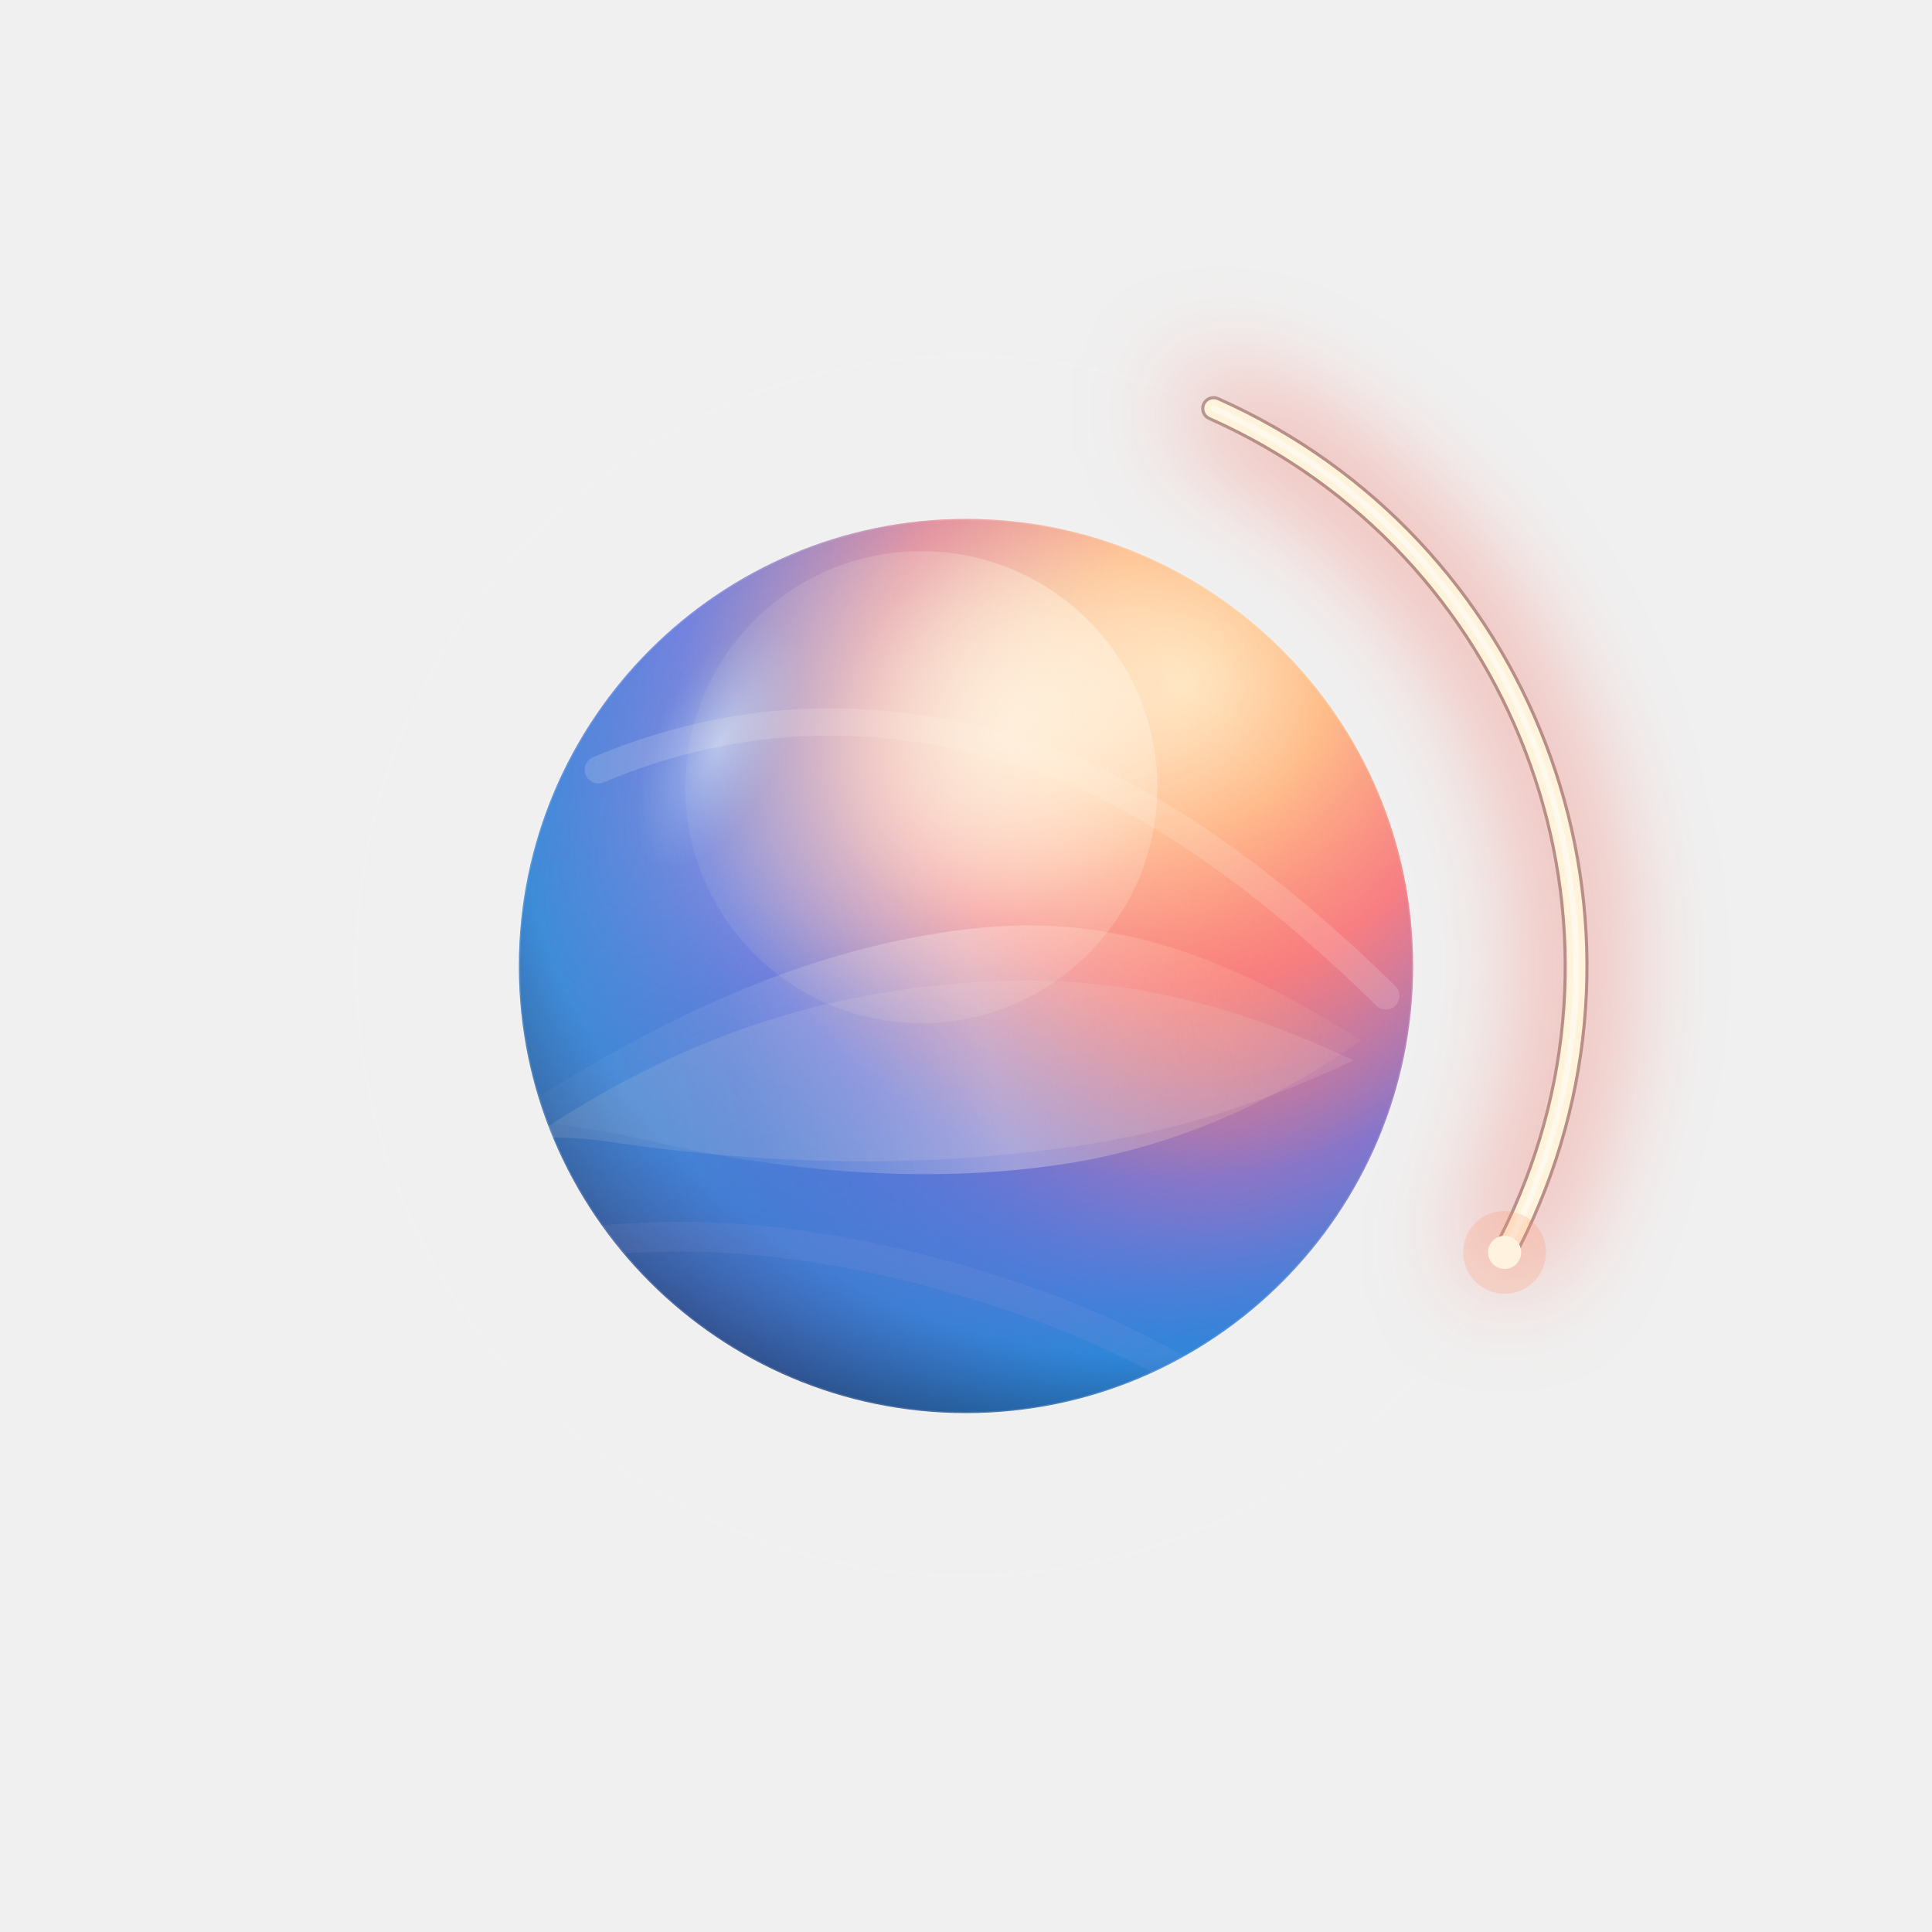
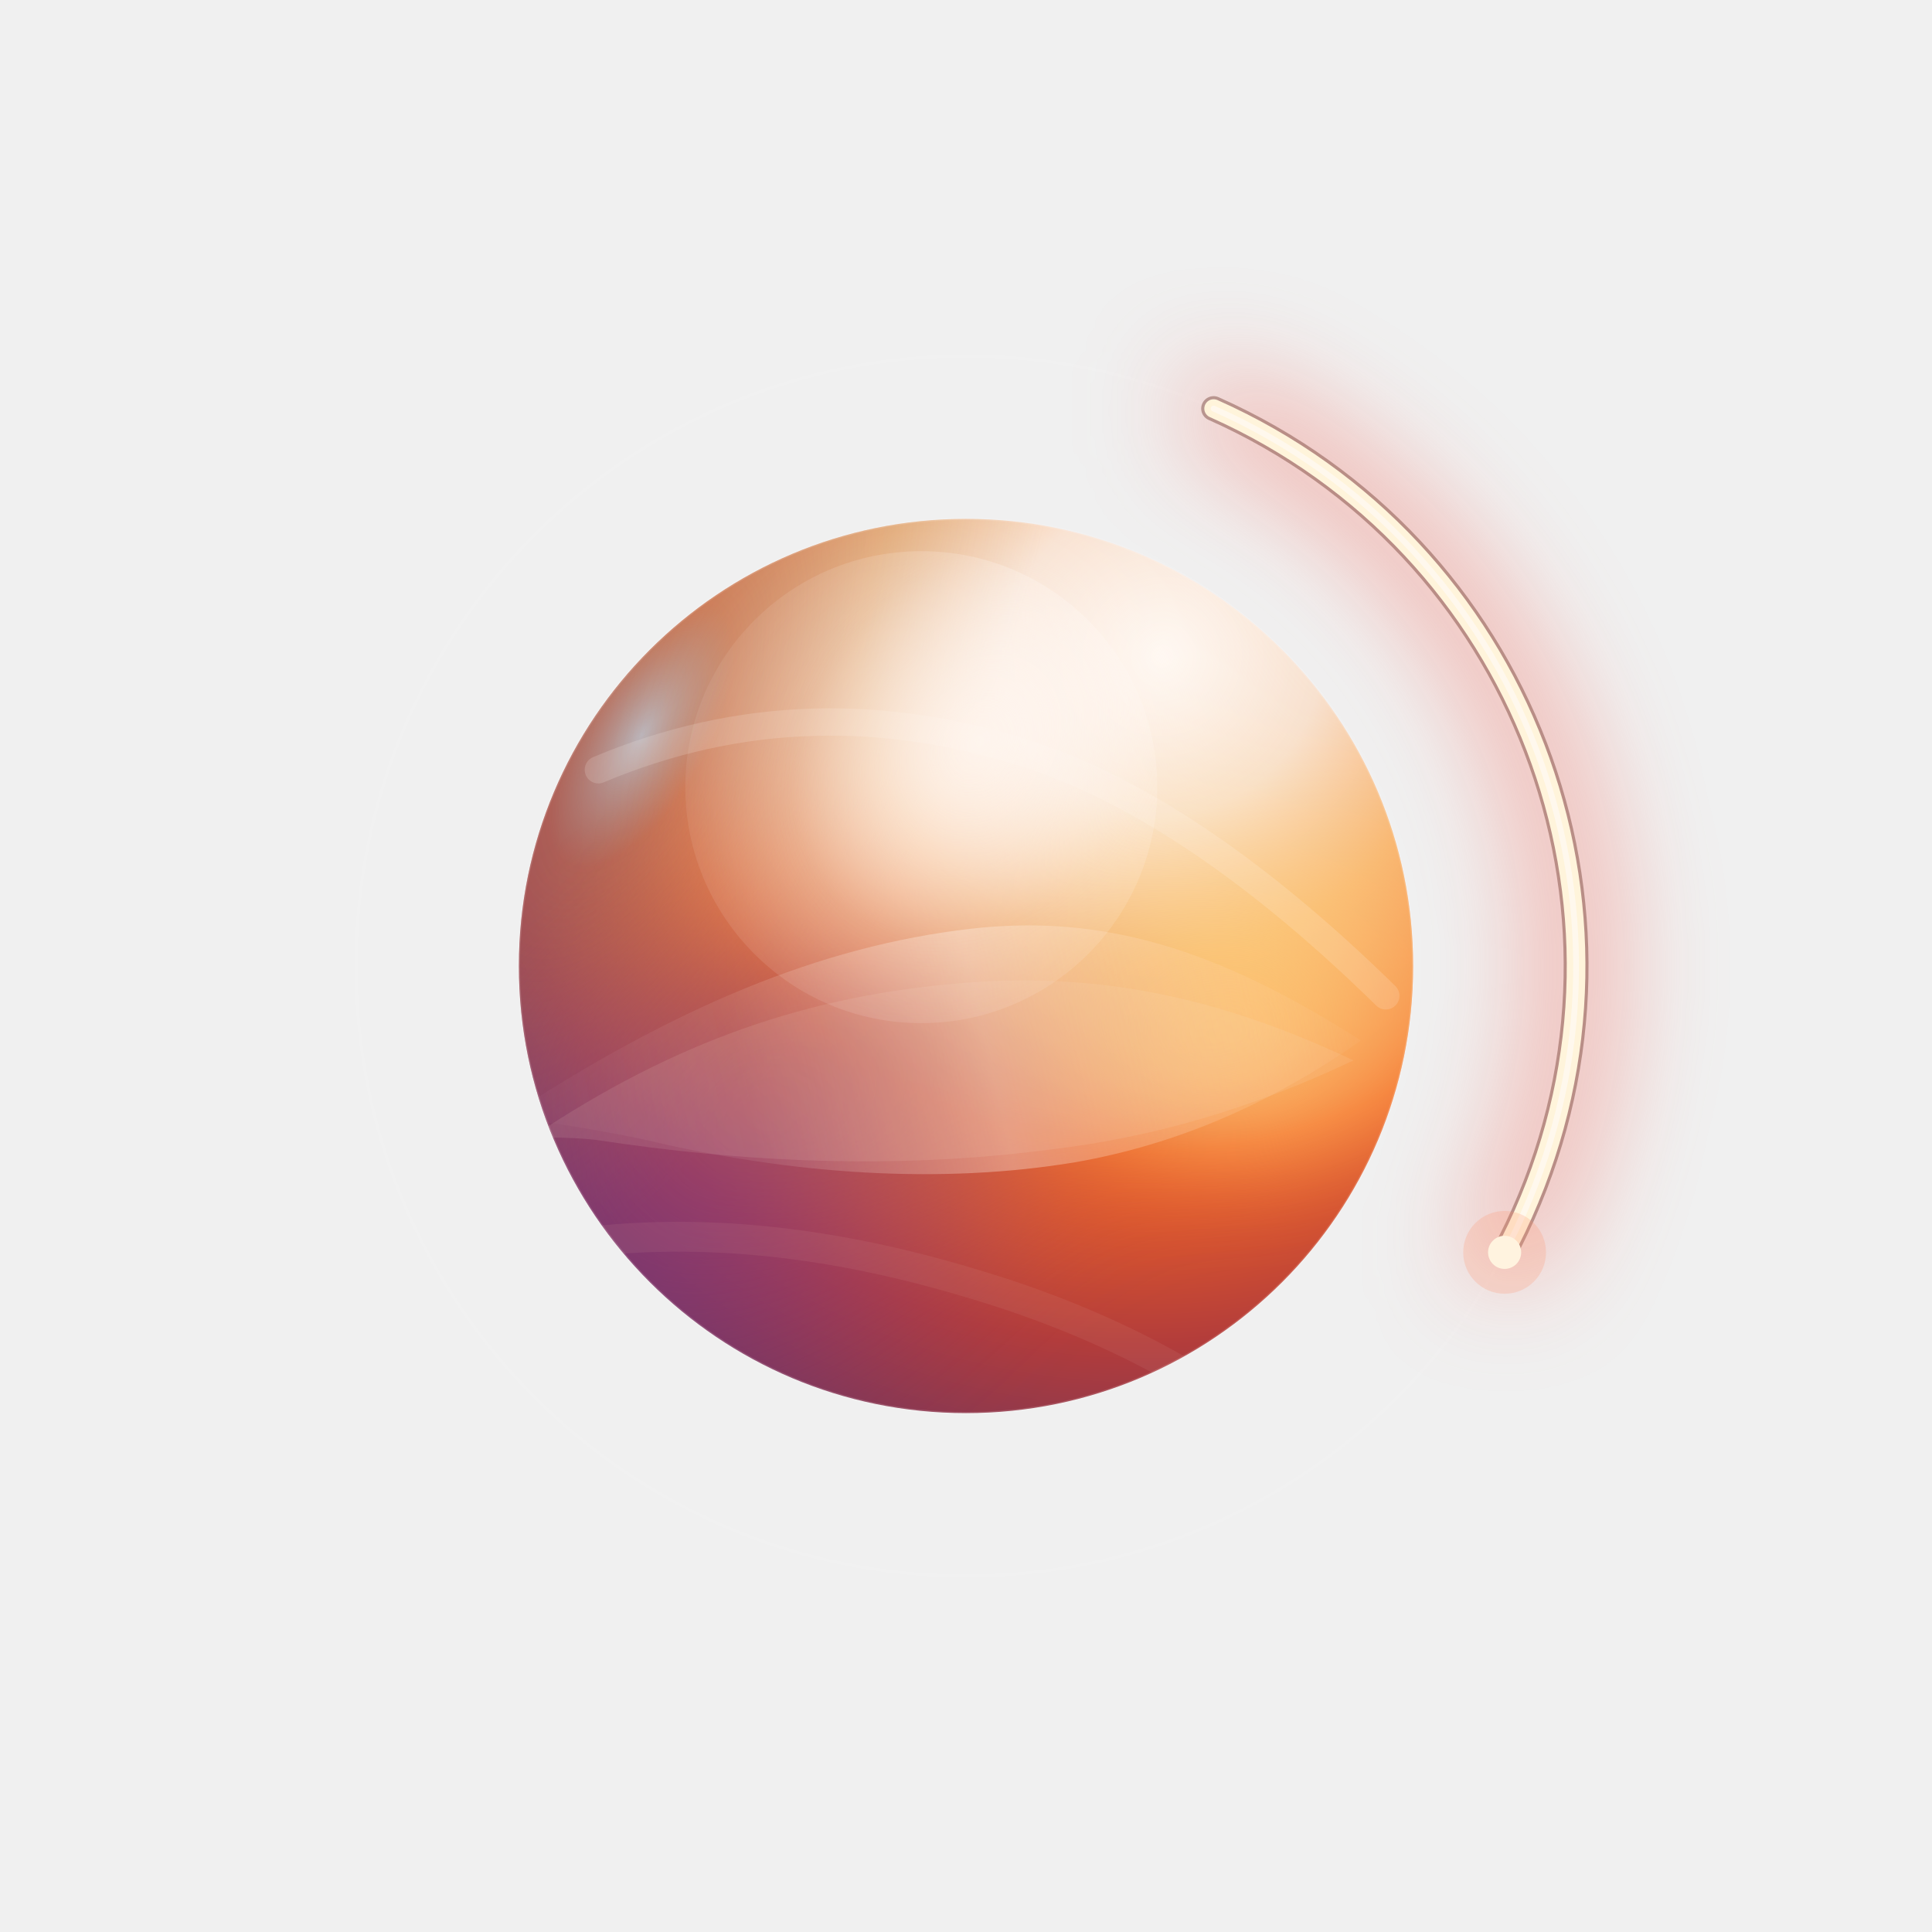
<svg xmlns="http://www.w3.org/2000/svg" width="512" height="512" viewBox="0 0 1400 1400" fill="none">
  <defs>
-     <radialGradient id="favicon-orb-base" cx="0" cy="0" r="1" gradientUnits="userSpaceOnUse" gradientTransform="translate(874 472) rotate(136) scale(728 704)">
-       <stop stop-color="#FFE1B5" />
-       <stop offset="0.16" stop-color="#FFBA84" />
-       <stop offset="0.34" stop-color="#F57E8A" />
-       <stop offset="0.56" stop-color="#6D73E0" />
-       <stop offset="0.76" stop-color="#2F86D9" />
-       <stop offset="1" stop-color="#0B2134" />
+     <radialGradient id="favicon-orb-base" cx="0" cy="0" r="1" gradientUnits="userSpaceOnUse" gradientTransform="translate(856 450) rotate(136) scale(720 702)">
+       <stop stop-color="#FFF8F2" />
+       <stop offset="0.18" stop-color="#F8E1D0" />
+       <stop offset="0.34" stop-color="#F7B070" />
+       <stop offset="0.56" stop-color="#F26426" />
+       <stop offset="0.78" stop-color="#B23C3B" />
+       <stop offset="1" stop-color="#6A345F" />
    </radialGradient>
-     <radialGradient id="favicon-orb-rim" cx="0" cy="0" r="1" gradientUnits="userSpaceOnUse" gradientTransform="translate(500 522) rotate(28) scale(256 552)">
-       <stop stop-color="#B7D7FB" stop-opacity="0.7" />
-       <stop offset="0.2" stop-color="#76A6D6" stop-opacity="0.28" />
-       <stop offset="1" stop-color="#76A6D6" stop-opacity="0" />
+     <radialGradient id="favicon-orb-rim" cx="0" cy="0" r="1" gradientUnits="userSpaceOnUse" gradientTransform="translate(438 516) rotate(30) scale(240 540)">
+       <stop stop-color="#AFC5D7" stop-opacity="0.82" />
+       <stop offset="0.22" stop-color="#7E8996" stop-opacity="0.34" />
+       <stop offset="1" stop-color="#7E8996" stop-opacity="0" />
    </radialGradient>
-     <radialGradient id="favicon-soft-white" cx="0" cy="0" r="1" gradientUnits="userSpaceOnUse" gradientTransform="translate(742 504) rotate(136) scale(340 272)">
-       <stop stop-color="#FFF4E2" stop-opacity="0.8" />
-       <stop offset="0.52" stop-color="#FFF4E2" stop-opacity="0.24" />
-       <stop offset="1" stop-color="#FFF4E2" stop-opacity="0" />
+     <radialGradient id="favicon-soft-white" cx="0" cy="0" r="1" gradientUnits="userSpaceOnUse" gradientTransform="translate(710 520) rotate(128) scale(330 260)">
+       <stop stop-color="#FFF8F3" stop-opacity="0.74" />
+       <stop offset="0.52" stop-color="#FFF8F3" stop-opacity="0.2" />
+       <stop offset="1" stop-color="#FFF8F3" stop-opacity="0" />
    </radialGradient>
    <radialGradient id="favicon-coral-bloom" cx="0" cy="0" r="1" gradientUnits="userSpaceOnUse" gradientTransform="translate(910 754) rotate(158) scale(294 236)">
-       <stop stop-color="#FF7E64" stop-opacity="0.42" />
-       <stop offset="1" stop-color="#FF7E64" stop-opacity="0" />
+       <stop stop-color="#FFD77E" stop-opacity="0.82" />
+       <stop offset="1" stop-color="#FFD77E" stop-opacity="0" />
    </radialGradient>
-     <radialGradient id="favicon-violet-pocket" cx="0" cy="0" r="1" gradientUnits="userSpaceOnUse" gradientTransform="translate(520 926) rotate(-18) scale(356 258)">
-       <stop stop-color="#7E52BA" stop-opacity="0.32" />
-       <stop offset="1" stop-color="#7E52BA" stop-opacity="0" />
+     <radialGradient id="favicon-violet-pocket" cx="0" cy="0" r="1" gradientUnits="userSpaceOnUse" gradientTransform="translate(500 866) rotate(-26) scale(334 244)">
+       <stop stop-color="#6B37A5" stop-opacity="0.54" />
+       <stop offset="1" stop-color="#6B37A5" stop-opacity="0" />
    </radialGradient>
-     <radialGradient id="favicon-blue-pocket" cx="0" cy="0" r="1" gradientUnits="userSpaceOnUse" gradientTransform="translate(560 840) rotate(8) scale(358 194)">
-       <stop stop-color="#2F8EDF" stop-opacity="0.32" />
-       <stop offset="0.56" stop-color="#4D88D7" stop-opacity="0.2" />
-       <stop offset="1" stop-color="#4D88D7" stop-opacity="0" />
+     <radialGradient id="favicon-blue-pocket" cx="0" cy="0" r="1" gradientUnits="userSpaceOnUse" gradientTransform="translate(620 760) rotate(8) scale(320 180)">
+       <stop stop-color="#8C4A53" stop-opacity="0.36" />
+       <stop offset="0.58" stop-color="#C46A4A" stop-opacity="0.22" />
+       <stop offset="1" stop-color="#C46A4A" stop-opacity="0" />
    </radialGradient>
    <linearGradient id="favicon-fold-sheen" x1="290" y1="820" x2="1036" y2="650" gradientUnits="userSpaceOnUse">
      <stop stop-color="#FFF7F0" stop-opacity="0" />
      <stop offset="0.3" stop-color="#FFF7F0" stop-opacity="0.08" />
-       <stop offset="0.56" stop-color="#FFF7F0" stop-opacity="0.32" />
-       <stop offset="0.82" stop-color="#FFD7B2" stop-opacity="0.16" />
+       <stop offset="0.56" stop-color="#FFF7F0" stop-opacity="0.34" />
+       <stop offset="0.82" stop-color="#FFD7B2" stop-opacity="0.18" />
      <stop offset="1" stop-color="#FFD7B2" stop-opacity="0" />
    </linearGradient>
    <linearGradient id="favicon-flare-gradient" x1="860" y1="260" x2="1050" y2="736" gradientUnits="userSpaceOnUse">
      <stop stop-color="#F45C4D" />
      <stop offset="0.24" stop-color="#FF8A5D" />
      <stop offset="0.56" stop-color="#FFC37A" />
      <stop offset="0.82" stop-color="#FFE1A7" />
      <stop offset="1" stop-color="#FFF4DB" />
    </linearGradient>
    <linearGradient id="favicon-flare-core" x1="870" y1="280" x2="1036" y2="716" gradientUnits="userSpaceOnUse">
      <stop stop-color="#FF9E78" />
      <stop offset="0.48" stop-color="#FFF0CF" />
      <stop offset="1" stop-color="#FFF8ED" />
    </linearGradient>
    <filter id="favicon-blur-40" x="0" y="0" width="1400" height="1400" filterUnits="userSpaceOnUse" color-interpolation-filters="sRGB">
      <feGaussianBlur stdDeviation="40" />
    </filter>
    <clipPath id="favicon-orb-clip">
      <circle cx="700" cy="700" r="360" />
    </clipPath>
  </defs>
  <circle cx="700" cy="700" r="442" stroke="#FFFFFF" stroke-opacity="0.06" stroke-width="2.2" />
  <g filter="url(#favicon-blur-40)">
    <circle cx="700" cy="700" r="442" stroke="#F45C4D" stroke-opacity="0.64" stroke-width="38" stroke-linecap="round" stroke-dasharray="725.1 2052" transform="rotate(-66 700 700)" />
  </g>
  <circle cx="700" cy="700" r="442" stroke="#6D352A" stroke-opacity="0.42" stroke-width="18" stroke-linecap="round" stroke-dasharray="725.1 2052" transform="rotate(-66 700 700)" />
  <circle cx="700" cy="700" r="442" stroke="url(#favicon-flare-gradient)" stroke-width="13.5" stroke-linecap="round" stroke-dasharray="725.1 2052" transform="rotate(-66 700 700)" />
  <circle cx="700" cy="700" r="442" stroke="url(#favicon-flare-core)" stroke-width="4.2" stroke-linecap="round" stroke-dasharray="725.1 2052" transform="rotate(-66 700 700)" />
  <circle cx="1090.3" cy="907.5" r="30" fill="#FF8D65" fill-opacity="0.22" />
  <circle cx="1090.3" cy="907.5" r="12" fill="#FFF3DF" />
  <g transform="translate(700 700) scale(0.9) translate(-700 -700)">
    <circle cx="700" cy="700" r="360" fill="url(#favicon-orb-base)" />
    <circle cx="700" cy="700" r="360" fill="url(#favicon-orb-rim)" />
    <g clip-path="url(#favicon-orb-clip)">
      <g filter="url(#favicon-blur-40)">
-         <ellipse cx="700" cy="528" rx="292" ry="192" fill="url(#favicon-soft-white)" />
-         <ellipse cx="910" cy="700" rx="270" ry="232" fill="url(#favicon-coral-bloom)" />
-         <ellipse cx="504" cy="926" rx="300" ry="224" fill="url(#favicon-violet-pocket)" />
-         <ellipse cx="612" cy="818" rx="344" ry="194" fill="url(#favicon-blue-pocket)" />
+         <ellipse cx="672" cy="538" rx="280" ry="184" fill="url(#favicon-soft-white)" />
+         <ellipse cx="930" cy="640" rx="246" ry="214" fill="url(#favicon-coral-bloom)" />
+         <ellipse cx="508" cy="904" rx="286" ry="218" fill="url(#favicon-violet-pocket)" />
+         <ellipse cx="662" cy="774" rx="316" ry="176" fill="url(#favicon-blue-pocket)" />
      </g>
      <path d="M330 822C464 734 582 684 704 670C810 658 902 686 1018 760C944 812 868 844 788 858C680 876 560 868 442 840C404 832 368 826 330 822Z" fill="url(#favicon-fold-sheen)" />
-       <path d="M350 838C466 760 574 724 694 714C808 704 906 726 1012 776C932 814 852 838 766 848C642 864 520 858 402 840C384 838 366 838 350 838Z" fill="#FFF4E2" fill-opacity="0.11" />
+       <path d="M350 838C466 760 574 724 694 714C808 704 906 726 1012 776C932 814 852 838 766 848C642 864 520 858 402 840C384 838 366 838 350 838Z" fill="#F5E3D2" fill-opacity="0.11" />
      <path d="M404 542C518 494 634 492 752 530C842 560 938 626 1038 724" stroke="#FFF7F1" stroke-opacity="0.16" stroke-width="22" stroke-linecap="round" />
-       <path d="M344 930C456 908 574 916 706 956C820 990 910 1040 988 1110" stroke="#C8ADD6" stroke-opacity="0.085" stroke-width="24" stroke-linecap="round" />
+       <path d="M344 930C456 908 574 916 706 956C820 990 910 1040 988 1110" stroke="#E2B2A0" stroke-opacity="0.1" stroke-width="24" stroke-linecap="round" />
      <circle cx="1118" cy="490" r="50" fill="#FFF9F2" fill-opacity="0.9" />
      <circle cx="664" cy="556" r="190" fill="url(#favicon-soft-white)" />
    </g>
    <circle cx="700" cy="700" r="360" fill="none" stroke="#FFF8F2" stroke-opacity="0.14" stroke-width="2" />
  </g>
</svg>
